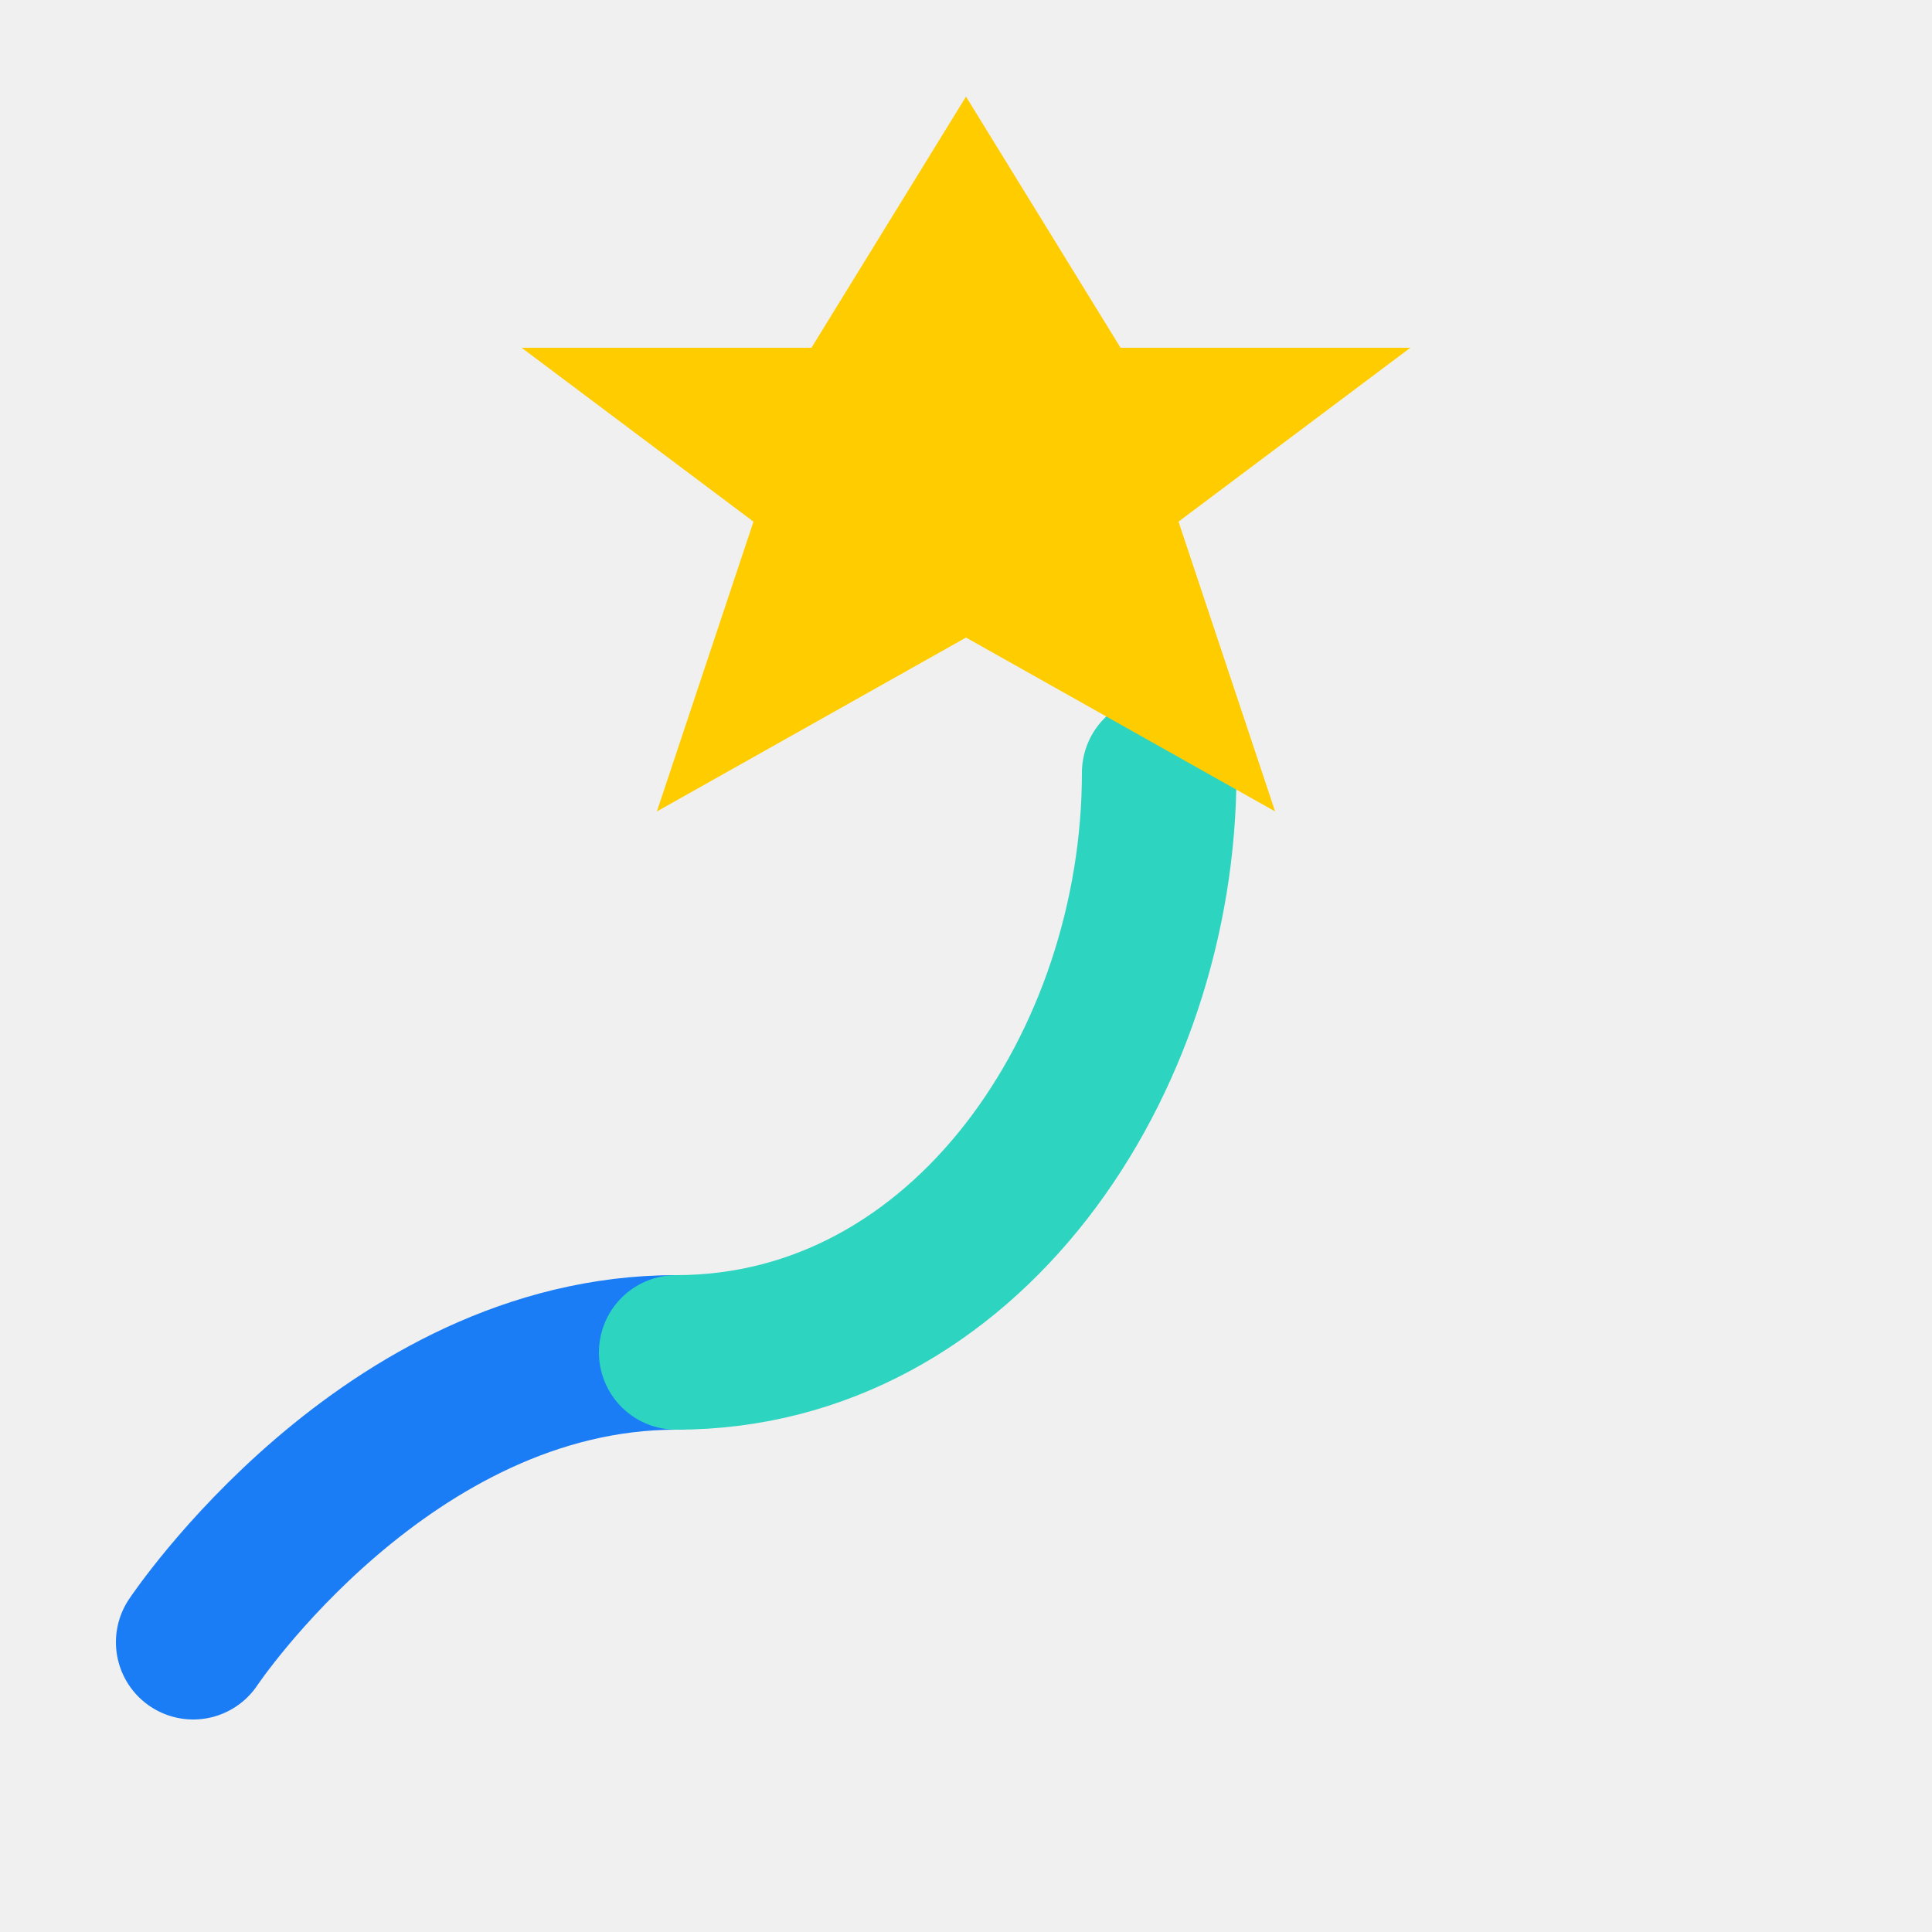
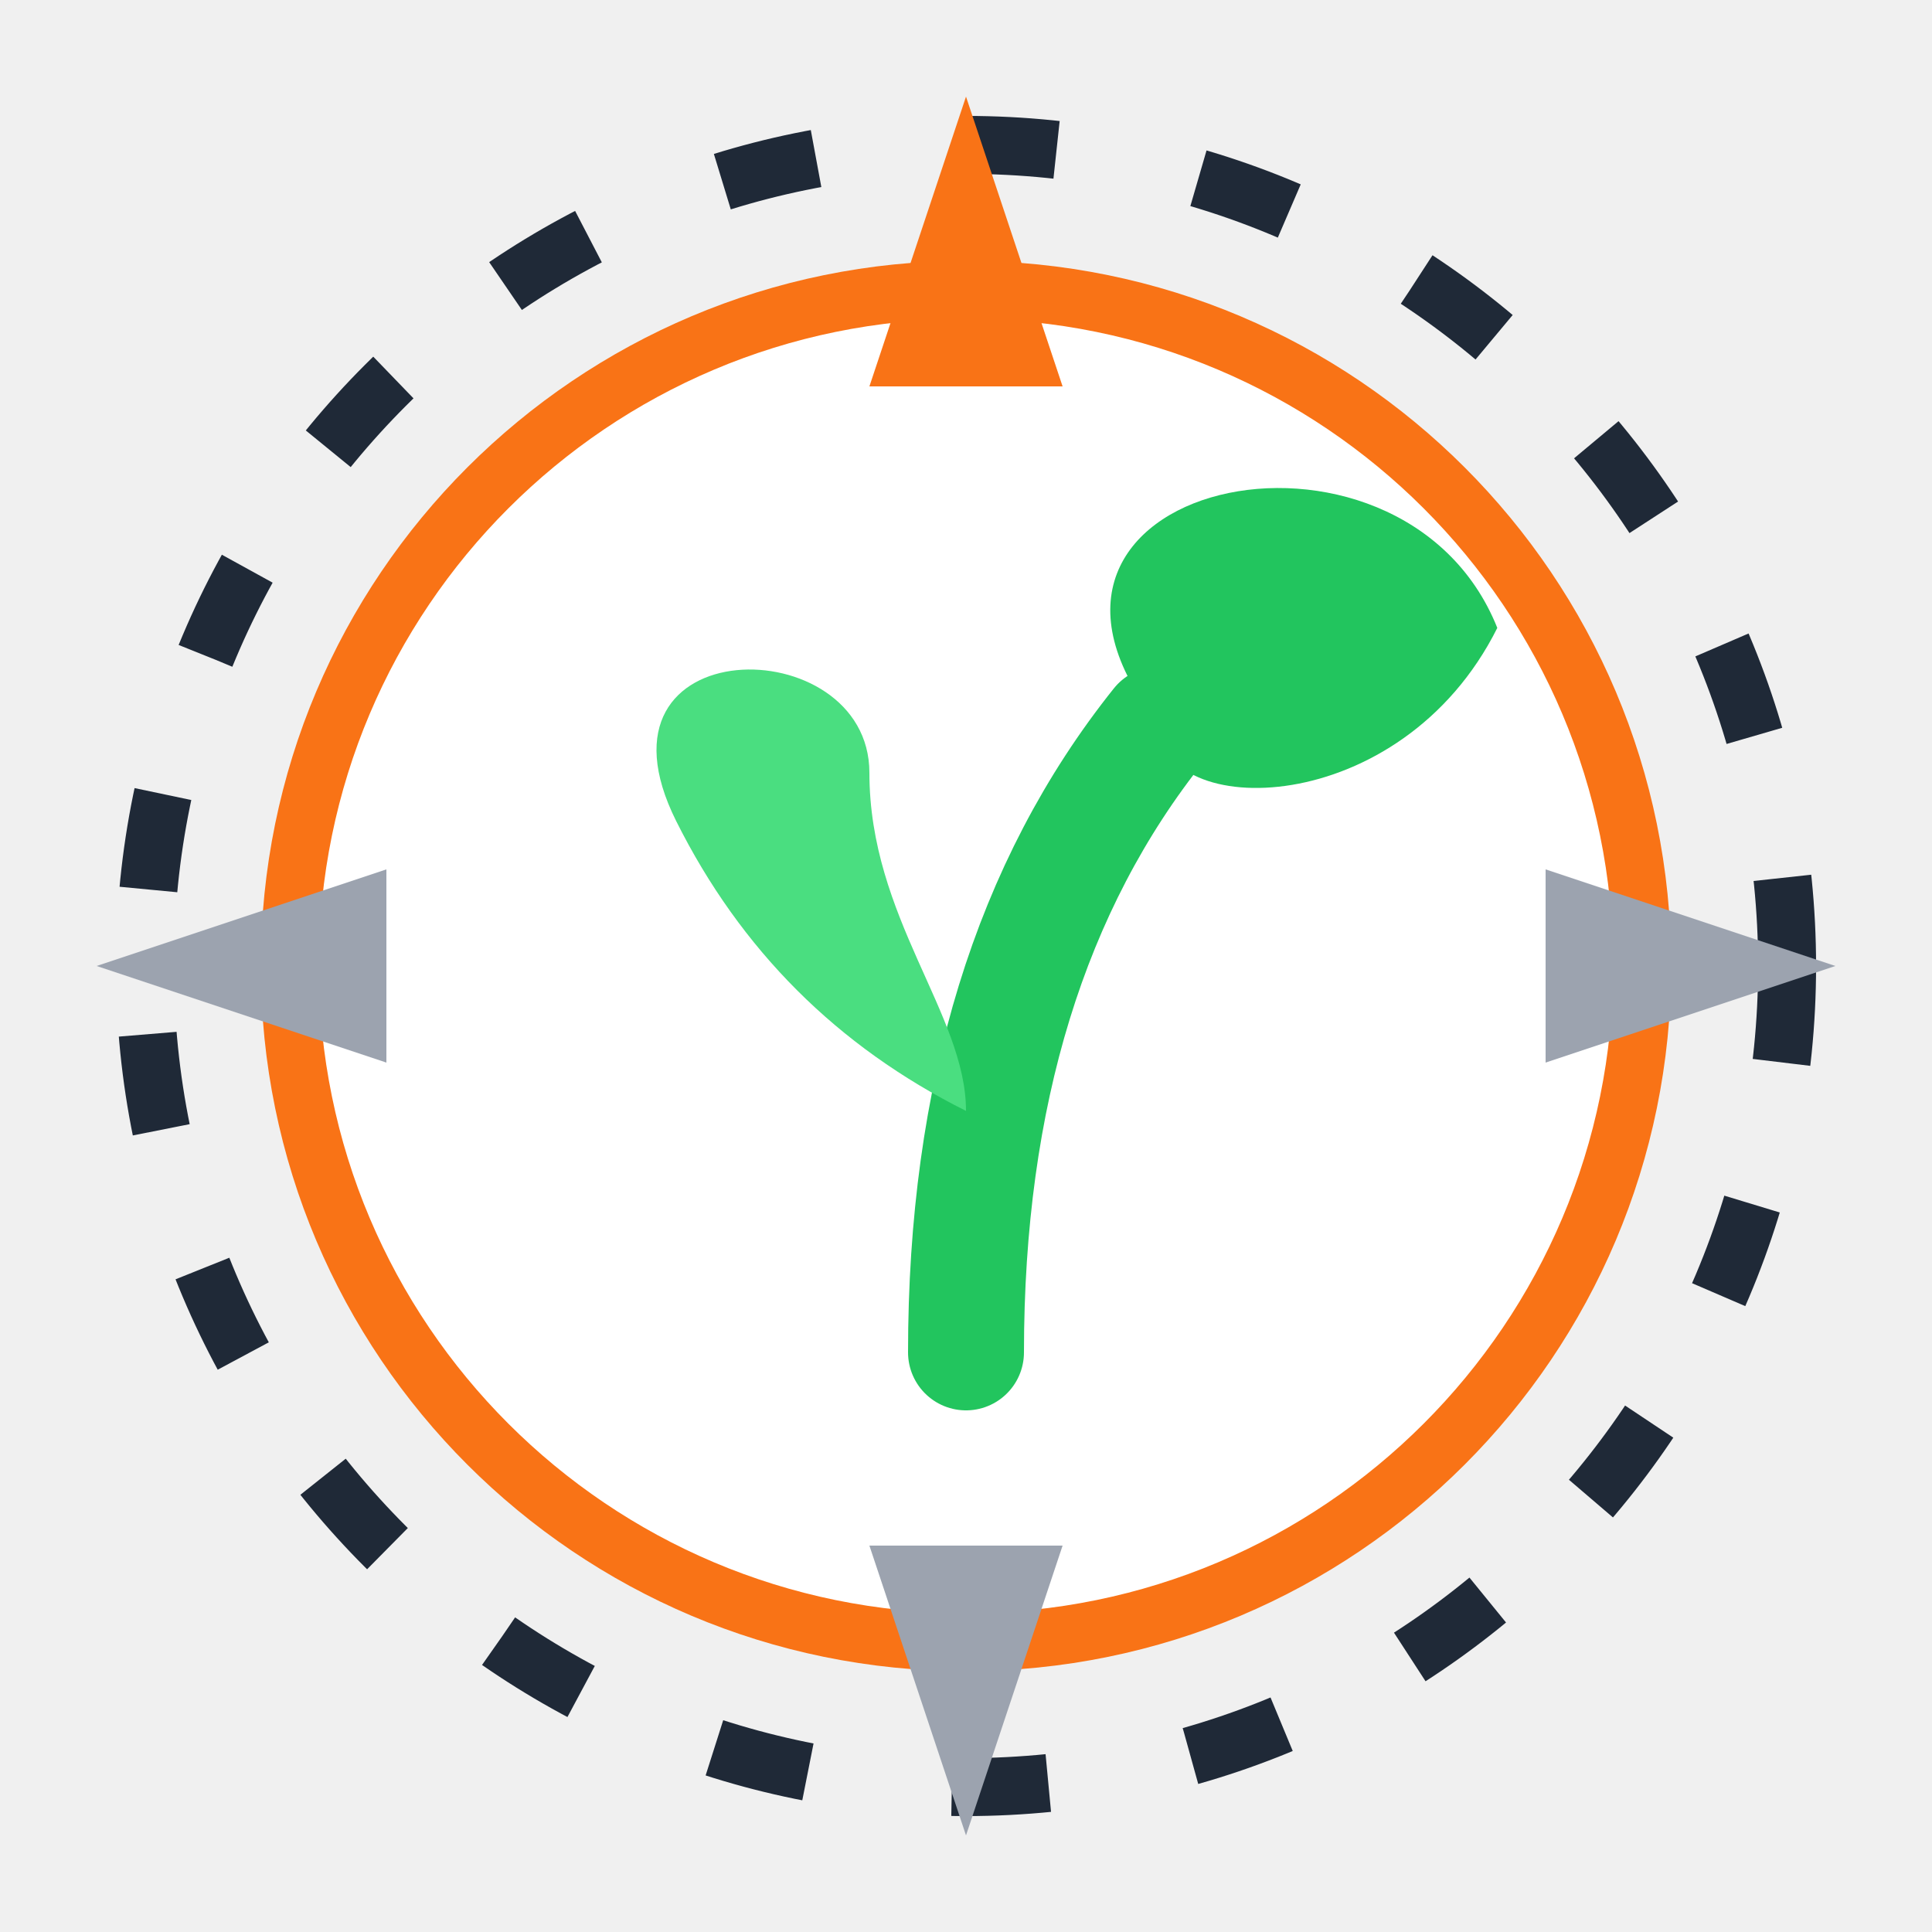
- <svg xmlns="http://www.w3.org/2000/svg" width="100" height="100" viewBox="0 0 100 100" fill="none">
-   <path d="M10 85C10 85 20 70 35 70" stroke="#1b7df5" stroke-width="8" stroke-linecap="round" />
-   <path d="M35 70C50 70 60 55 60 40" stroke="#2DD4BF" stroke-width="8" stroke-linecap="round" />
-   <path d="M50 5L58 18H73L61 27L66 42L50 33L34 42L39 27L27 18H42L50 5Z" fill="#ffcc00" />
+ <svg xmlns="http://www.w3.org/2000/svg" viewBox="0 0 200 200" width="100%" height="100%">
+   <circle cx="100" cy="100" r="85" fill="none" stroke="#1f2937" stroke-width="6" stroke-dasharray="10 15" />
+   <circle cx="100" cy="100" r="70" fill="#ffffff" stroke="#f97316" stroke-width="6" />
+   <polygon points="100,10 110,40 90,40" fill="#f97316" />
+   <polygon points="100,190 110,160 90,160" fill="#9ca3af" />
+   <polygon points="10,100 40,90 40,110" fill="#9ca3af" />
+   <polygon points="190,100 160,90 160,110" fill="#9ca3af" />
+   <path d="M 100 140 Q 100 100, 120 75" fill="none" stroke="#22c55e" stroke-width="12" stroke-linecap="round" />
+   <path d="M 120 75 C 100 50, 145 40, 155 65 C 145 85, 120 85, 120 75 Z" fill="#22c55e" />
+   <path d="M 100 115 Q 80 105, 70 85 C 60 65, 90 65, 90 80 C 90 95, 100 105, 100 115 Z" fill="#4ade80" />
</svg>
